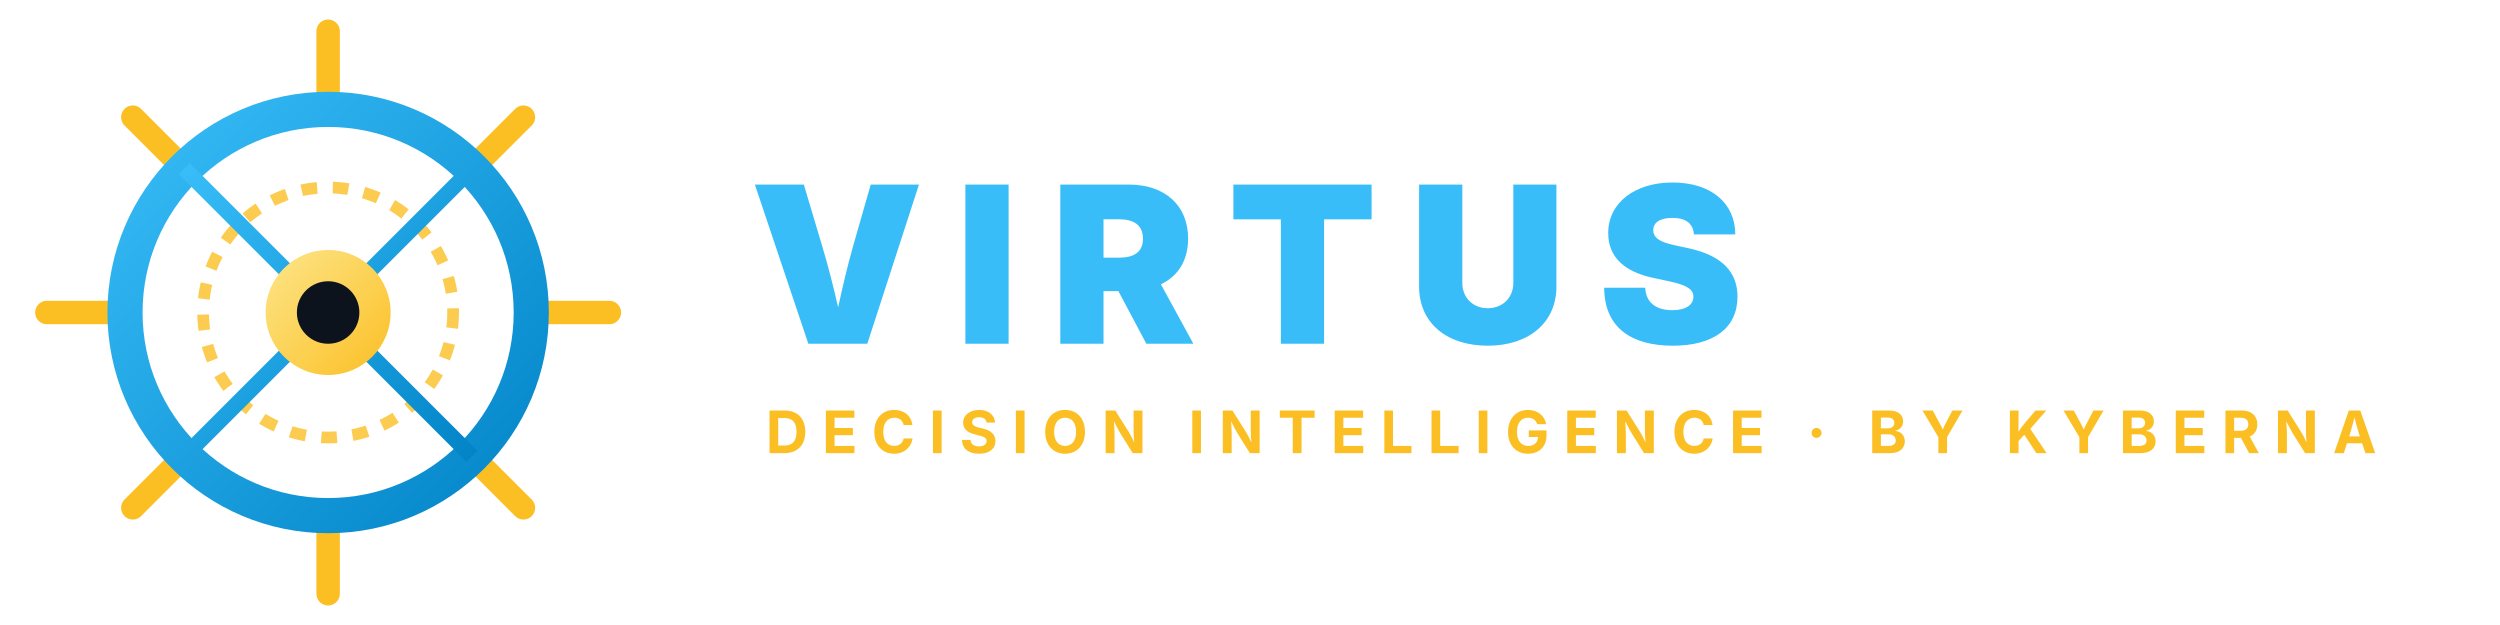
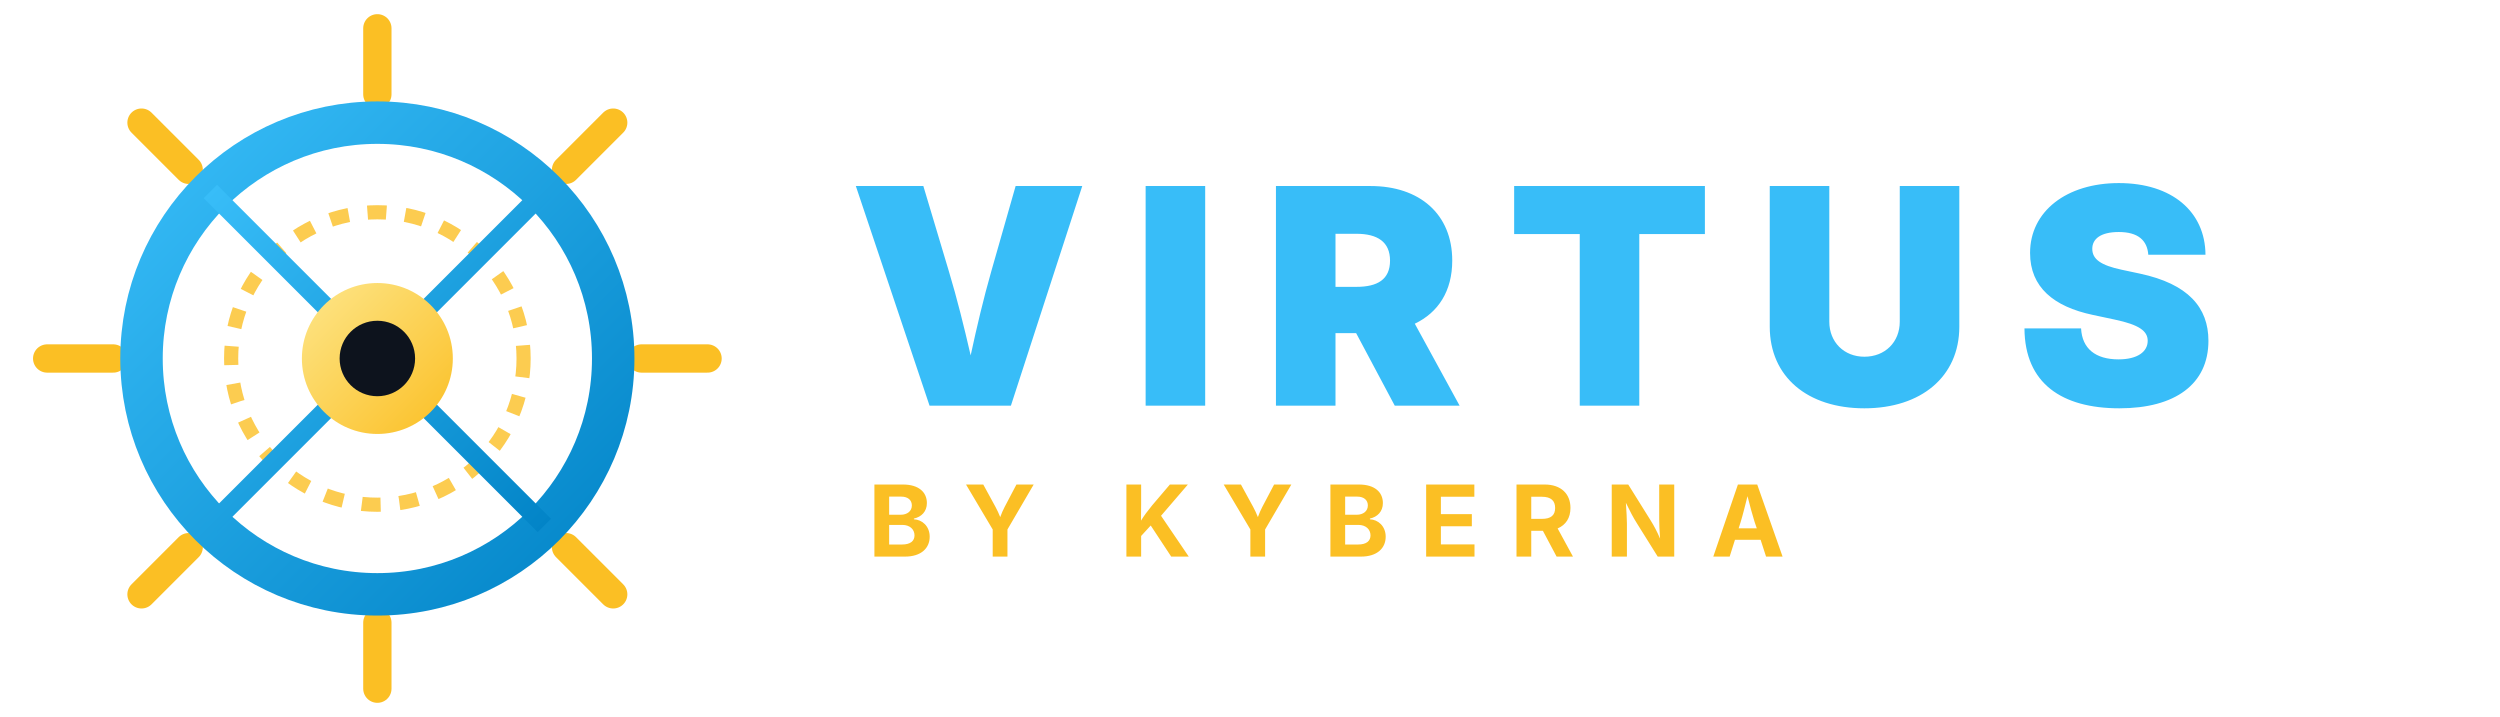
- <svg xmlns="http://www.w3.org/2000/svg" viewBox="0 0 320 80" width="100%" height="100%">
+ <svg xmlns="http://www.w3.org/2000/svg" viewBox="0 0 265 76" width="265" height="76">
  <defs>
    <linearGradient id="helmGradientDark" x1="0%" y1="0%" x2="100%" y2="100%">
      <stop offset="0%" stop-color="#38BDF8" />
      <stop offset="100%" stop-color="#0284C7" />
    </linearGradient>
    <linearGradient id="goldGradientDark" x1="0%" y1="0%" x2="100%" y2="100%">
      <stop offset="0%" stop-color="#FDE68A" />
      <stop offset="100%" stop-color="#FBBF24" />
    </linearGradient>
  </defs>
-   <g transform="translate(42, 40)">
-     <line x1="0" y1="-28" x2="0" y2="-36" stroke="#FBBF24" stroke-width="3" stroke-linecap="round" />
+   <g transform="translate(40, 38)">
+     <line x1="0" y1="-28" x2="0" y2="-35" stroke="#FBBF24" stroke-width="3" stroke-linecap="round" />
    <line x1="20" y1="-20" x2="25" y2="-25" stroke="#FBBF24" stroke-width="3" stroke-linecap="round" />
-     <line x1="28" y1="0" x2="36" y2="0" stroke="#FBBF24" stroke-width="3" stroke-linecap="round" />
+     <line x1="28" y1="0" x2="35" y2="0" stroke="#FBBF24" stroke-width="3" stroke-linecap="round" />
    <line x1="20" y1="20" x2="25" y2="25" stroke="#FBBF24" stroke-width="3" stroke-linecap="round" />
-     <line x1="0" y1="28" x2="0" y2="36" stroke="#FBBF24" stroke-width="3" stroke-linecap="round" />
+     <line x1="0" y1="28" x2="0" y2="35" stroke="#FBBF24" stroke-width="3" stroke-linecap="round" />
    <line x1="-20" y1="20" x2="-25" y2="25" stroke="#FBBF24" stroke-width="3" stroke-linecap="round" />
-     <line x1="-28" y1="0" x2="-36" y2="0" stroke="#FBBF24" stroke-width="3" stroke-linecap="round" />
+     <line x1="-28" y1="0" x2="-35" y2="0" stroke="#FBBF24" stroke-width="3" stroke-linecap="round" />
    <line x1="-20" y1="-20" x2="-25" y2="-25" stroke="#FBBF24" stroke-width="3" stroke-linecap="round" />
-     <circle cx="0" cy="0" r="26" fill="none" stroke="url(#helmGradientDark)" stroke-width="4.5" />
-     <circle cx="0" cy="0" r="16" fill="none" stroke="#FBBF24" stroke-width="1.5" stroke-dasharray="2, 2" opacity="0.8" />
-     <line x1="0" y1="-26" x2="0" y2="26" stroke="url(#helmGradientDark)" stroke-width="2.5" />
-     <line x1="-26" y1="0" x2="26" y2="0" stroke="url(#helmGradientDark)" stroke-width="2.5" />
-     <line x1="-18.4" y1="-18.4" x2="18.4" y2="18.4" stroke="url(#helmGradientDark)" stroke-width="2" />
-     <line x1="-18.4" y1="18.4" x2="18.4" y2="-18.4" stroke="url(#helmGradientDark)" stroke-width="2" />
+     <circle cx="0" cy="0" r="25" fill="none" stroke="url(#helmGradientDark)" stroke-width="4.5" />
+     <circle cx="0" cy="0" r="15.5" fill="none" stroke="#FBBF24" stroke-width="1.5" stroke-dasharray="2, 2" opacity="0.8" />
+     <line x1="0" y1="-25" x2="0" y2="25" stroke="url(#helmGradientDark)" stroke-width="2.5" />
+     <line x1="-25" y1="0" x2="25" y2="0" stroke="url(#helmGradientDark)" stroke-width="2.5" />
+     <line x1="-17.7" y1="-17.7" x2="17.7" y2="17.7" stroke="url(#helmGradientDark)" stroke-width="2" />
+     <line x1="-17.7" y1="17.7" x2="17.7" y2="-17.7" stroke="url(#helmGradientDark)" stroke-width="2" />
    <circle cx="0" cy="0" r="8" fill="url(#goldGradientDark)" />
    <circle cx="0" cy="0" r="4" fill="#0D131D" />
  </g>
-   <text x="96" y="44" font-family="'Inter', -apple-system, sans-serif" font-size="28" font-weight="900" letter-spacing="4" fill="#38BDF8">
-     VIRTUS
-   </text>
-   <text x="98" y="58" font-family="'Inter', -apple-system, sans-serif" font-size="7.5" font-weight="700" letter-spacing="1.8" fill="#FBBF24">
-     DECISION INTELLIGENCE · BY KYBERNA
-   </text>
+   <text x="90" y="43" font-family="'Inter', -apple-system, sans-serif" font-size="32" font-weight="900" letter-spacing="4.5" fill="#38BDF8">VIRTUS</text>
+   <text x="92" y="59" font-family="'Inter', -apple-system, sans-serif" font-size="10.5" font-weight="700" letter-spacing="3.2" fill="#FBBF24">BY KYBERNA</text>
</svg>
